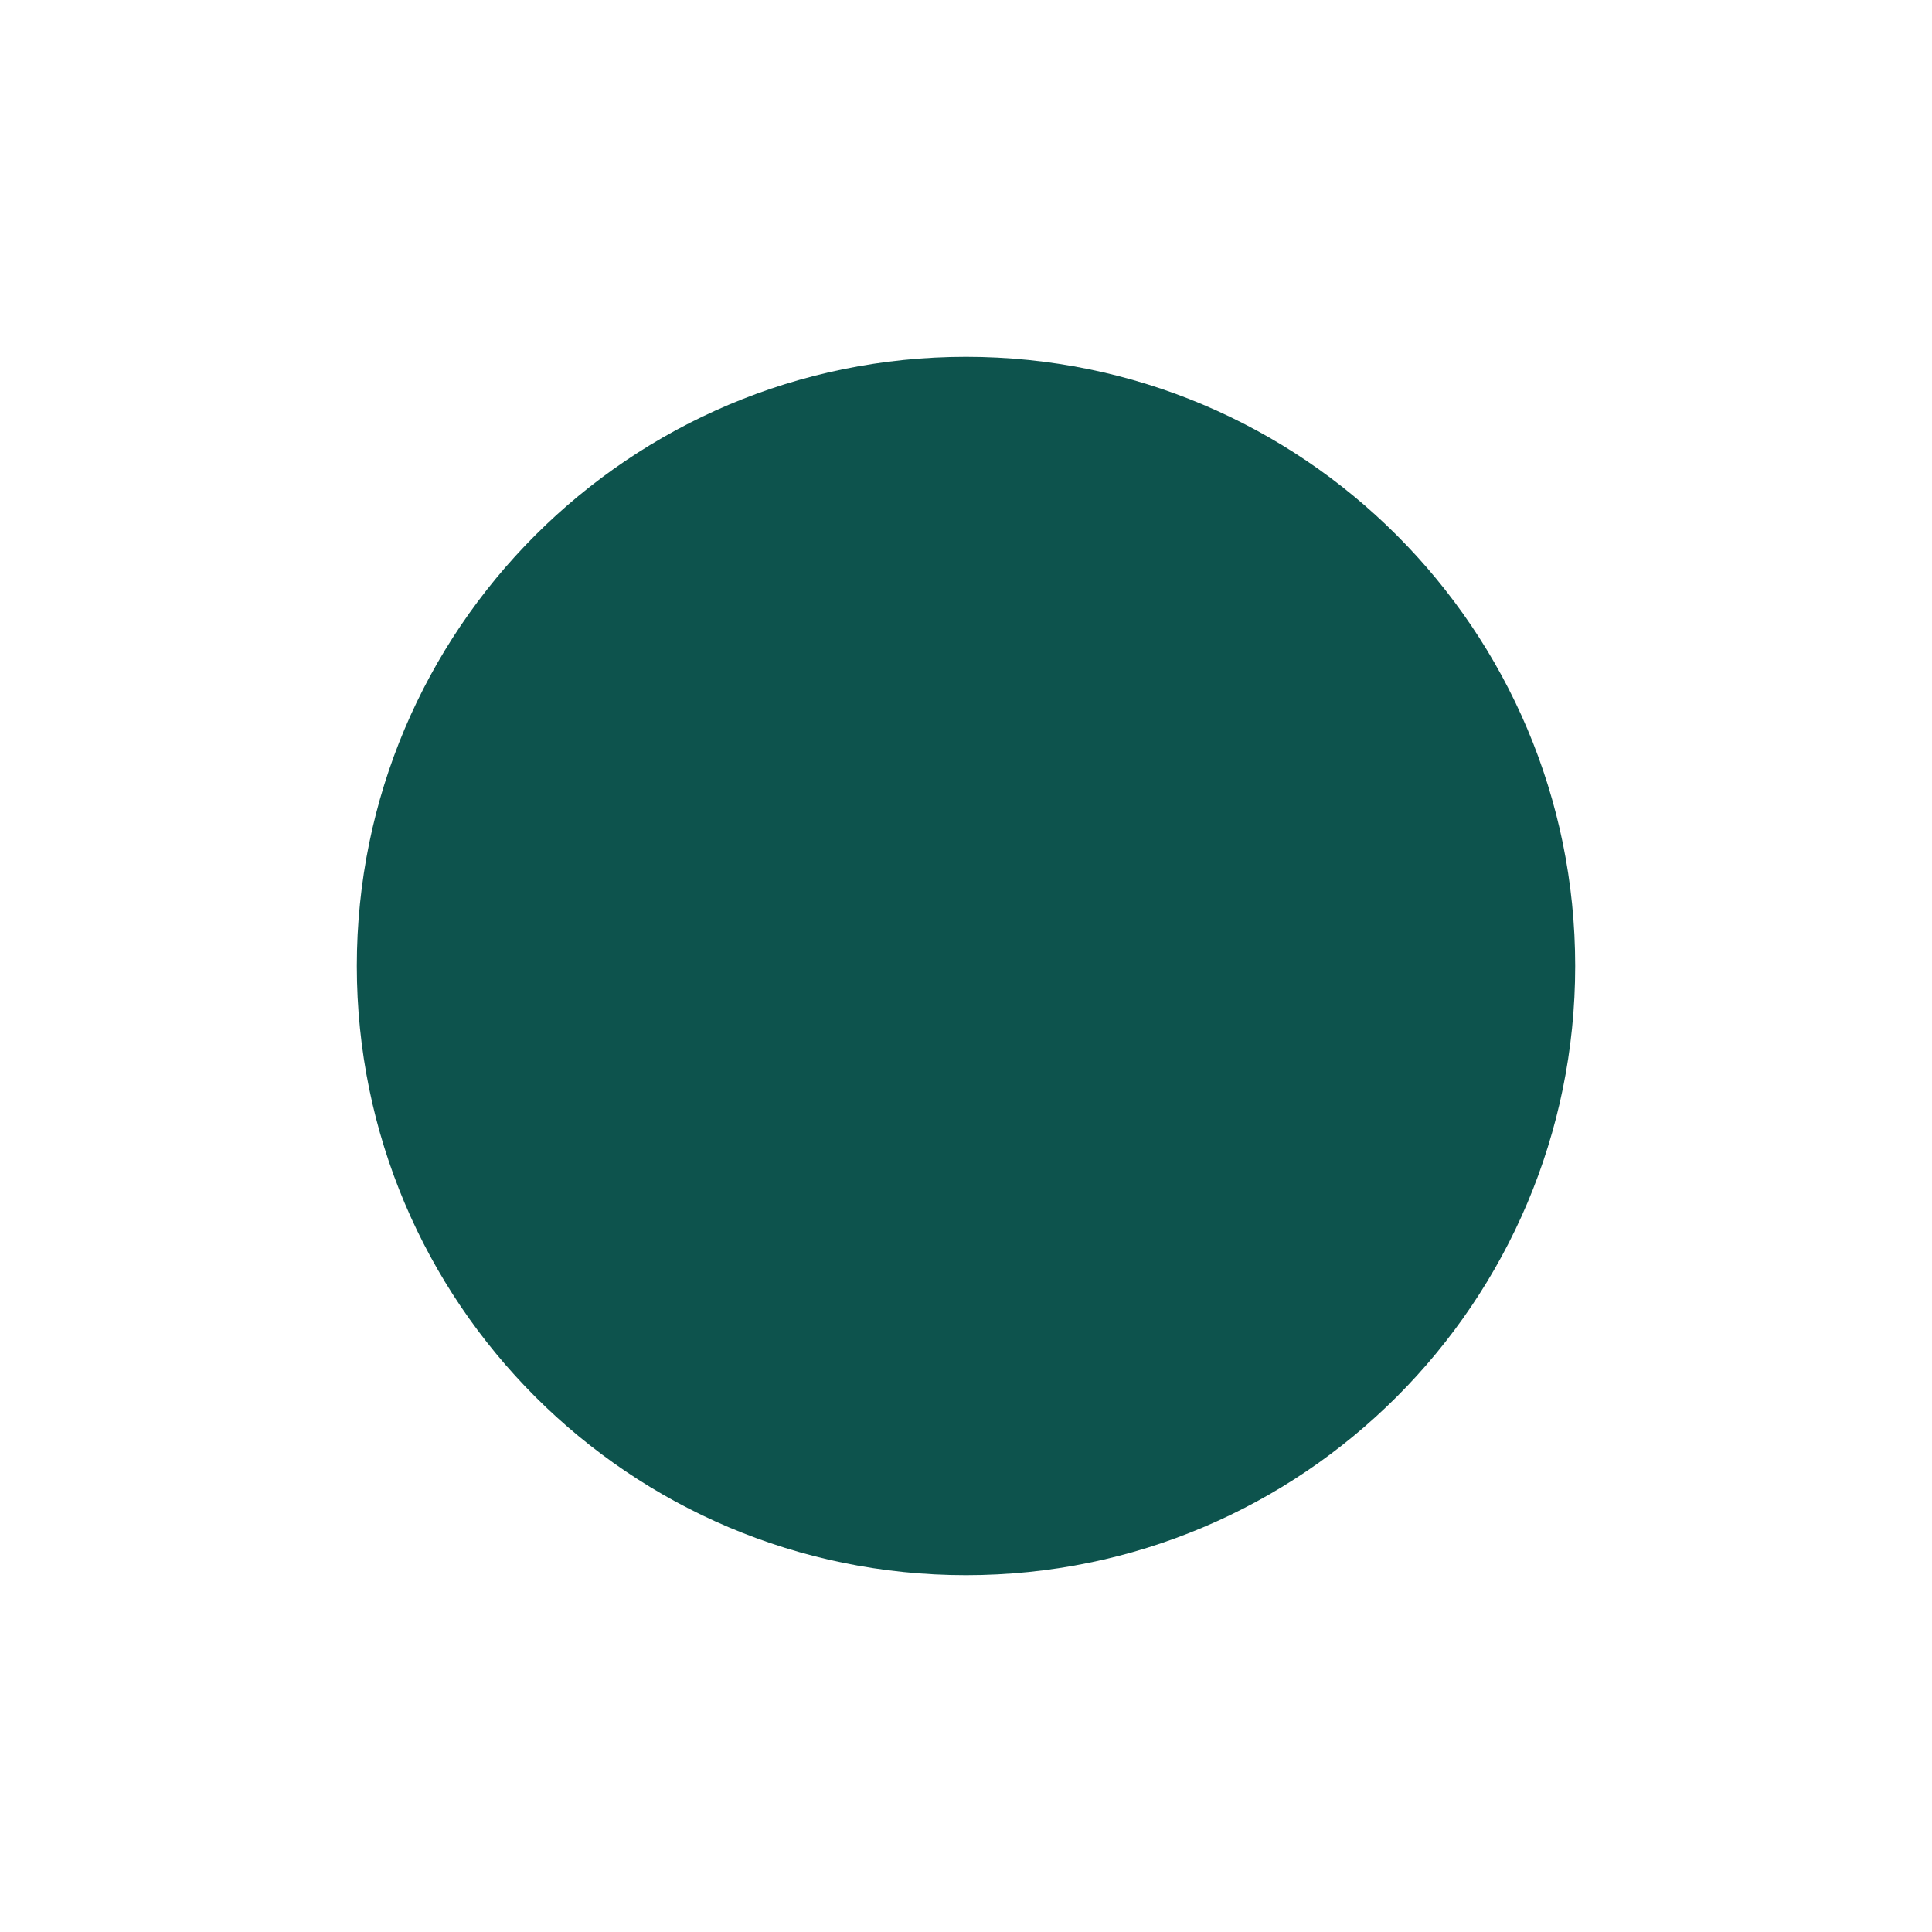
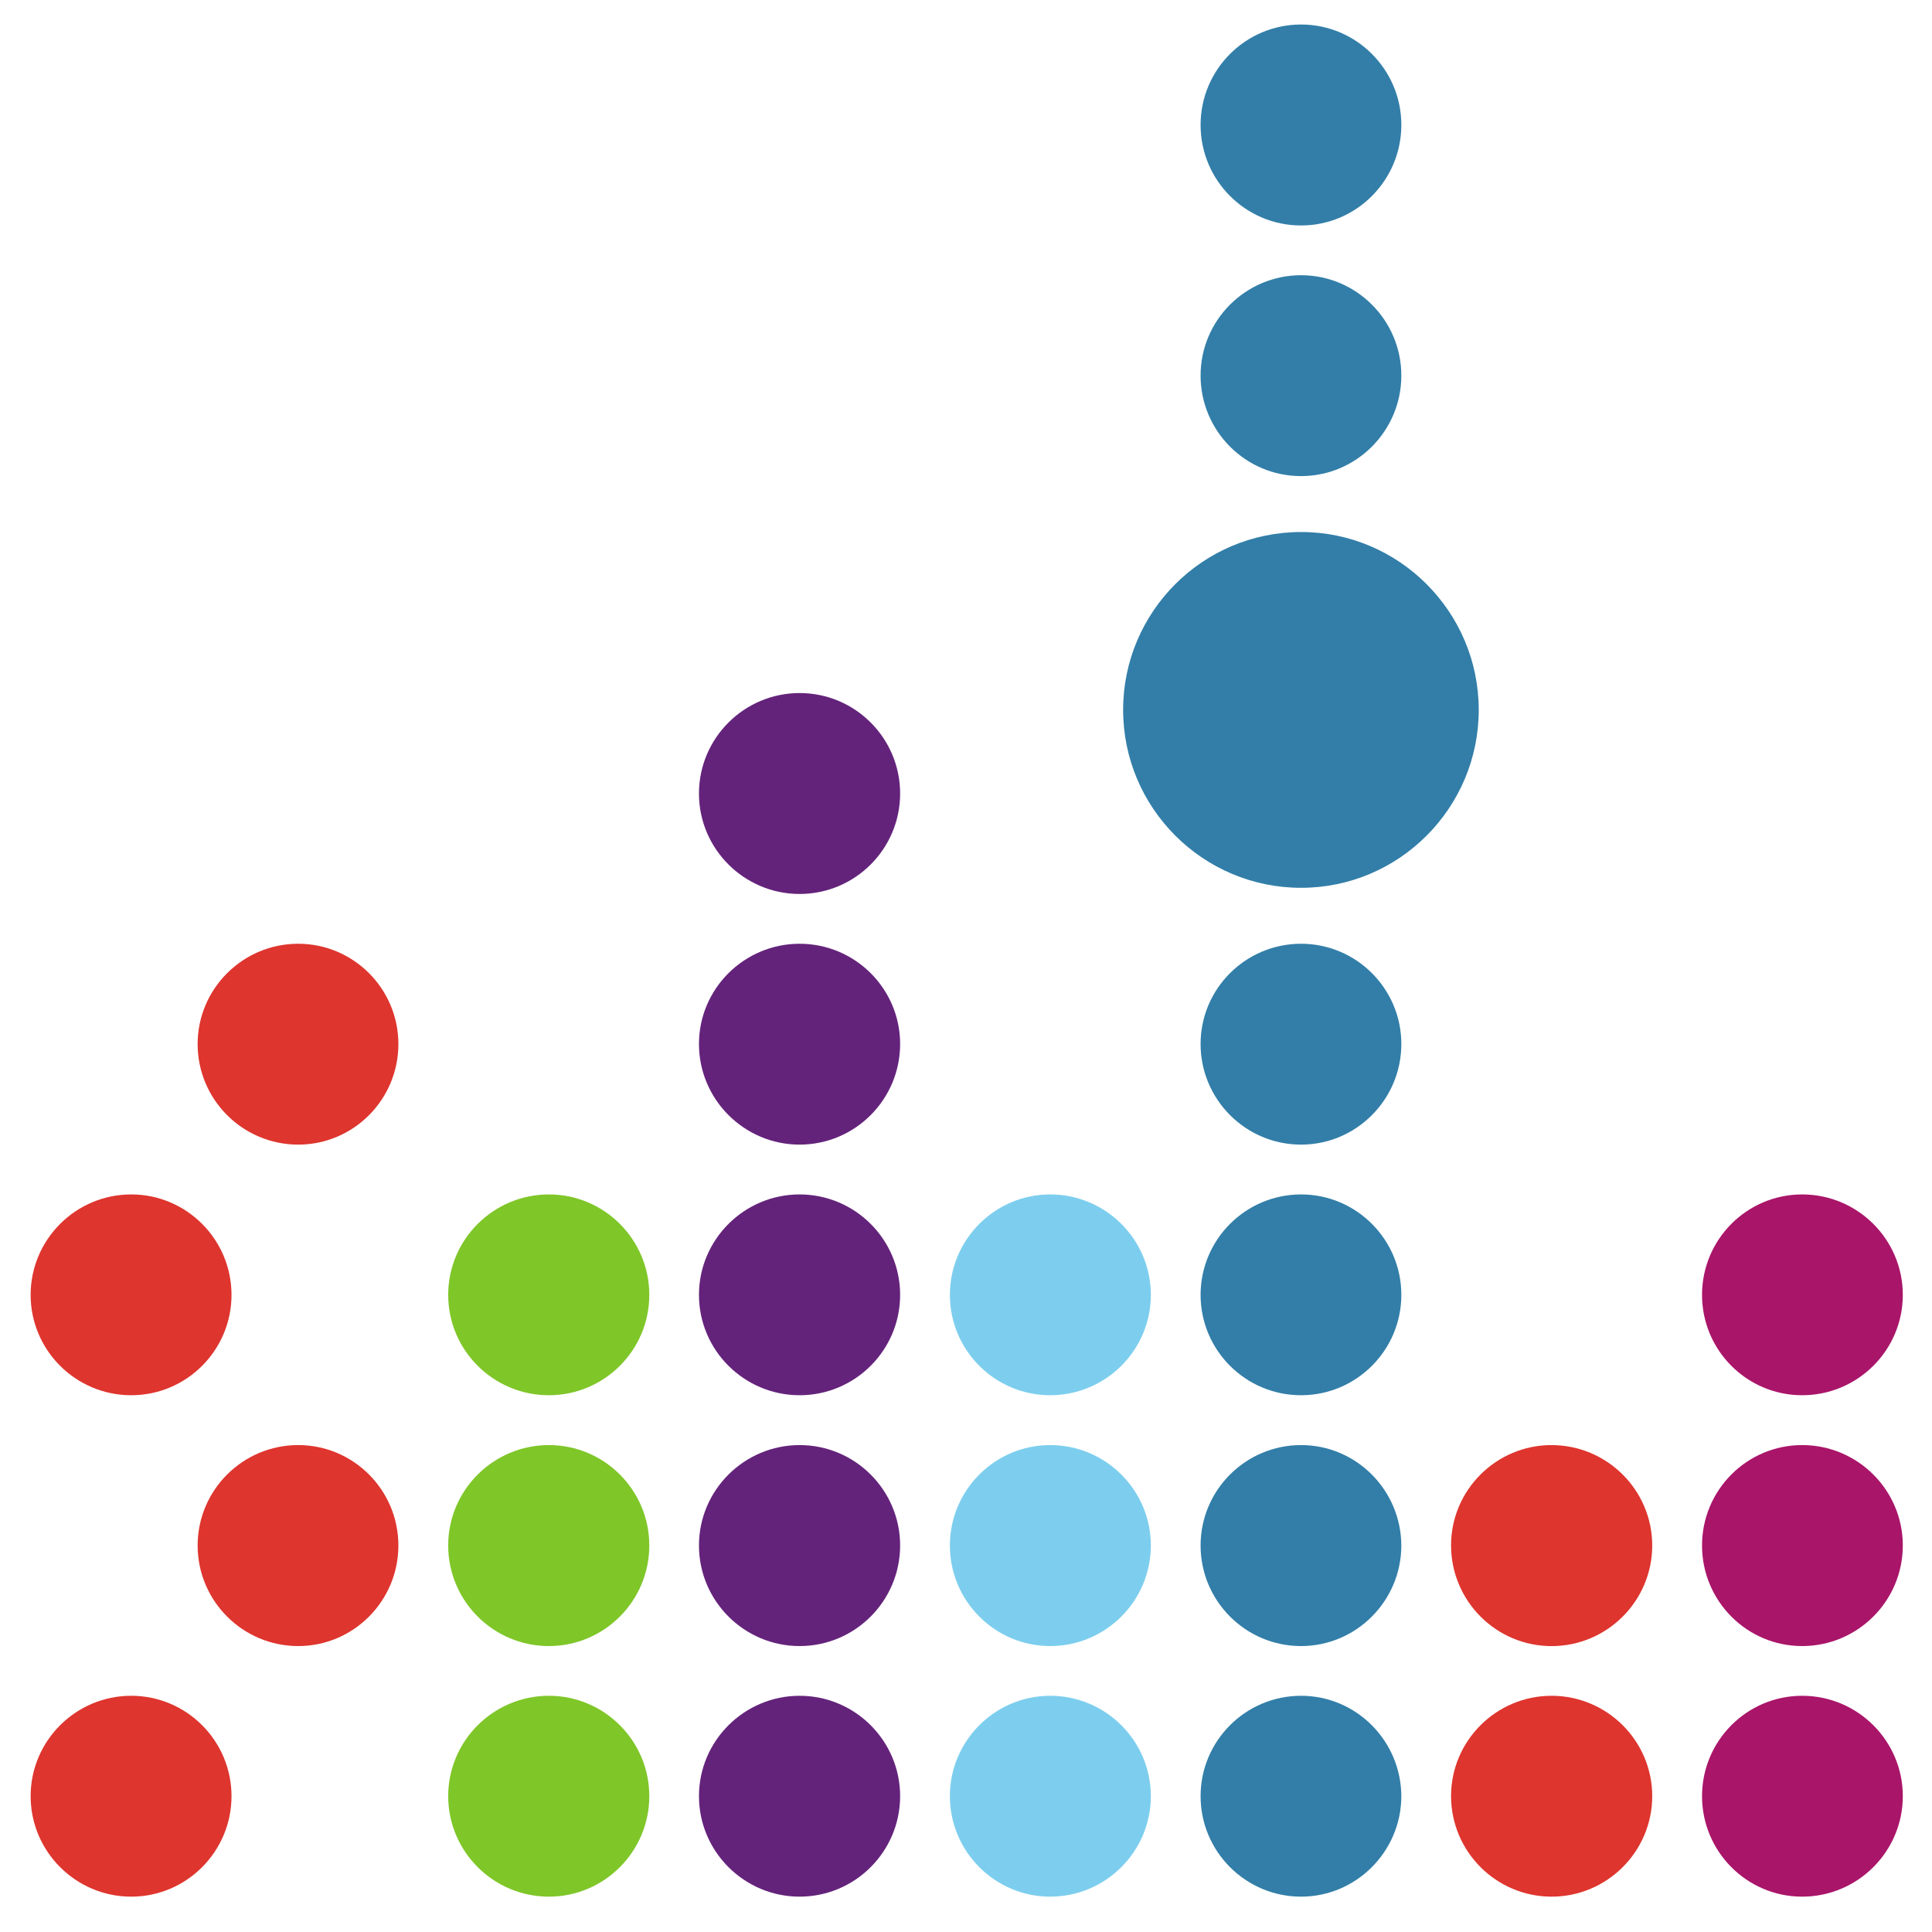
- <svg xmlns="http://www.w3.org/2000/svg" width="64mm" height="64mm" viewBox="0 0 64 64" version="1.1" id="svg7673">
+ <svg xmlns="http://www.w3.org/2000/svg" width="241.89" height="241.89" viewBox="0 0 64 64" version="1.1" id="svg7673">
  <defs id="defs7670" />
  <g id="layer1">
-     <circle style="fill:#0D534D;stroke-width:0.167;stop-color:#000000;fill-opacity:1" id="path7846" cx="32" cy="32" r="20.18" />
+     <path d="m 43.102,17.624 c -3.259,0 -5.897,2.645 -5.897,5.891 0,3.251 2.645,5.895 5.895,5.895 3.244,0 5.885,-2.644 5.885,-5.895 0,-3.246 -2.641,-5.891 -5.883,-5.891" style="fill:#327ea8;fill-opacity:1;fill-rule:nonzero;stroke:none;stroke-width:0.103" id="path40" />
+     <path d="m 59.699,56.175 c -1.832,0 -3.317,1.492 -3.317,3.325 0,1.834 1.485,3.329 3.317,3.329 1.839,0 3.334,-1.495 3.334,-3.329 0,-1.833 -1.495,-3.325 -3.334,-3.325" style="fill:#a91569;fill-opacity:1;fill-rule:nonzero;stroke:none;stroke-width:0.103" id="path42" />
+     <path d="m 59.699,47.87 c -1.832,0 -3.317,1.492 -3.317,3.326 0,1.838 1.485,3.332 3.317,3.332 1.839,0 3.334,-1.494 3.334,-3.332 0,-1.834 -1.495,-3.326 -3.334,-3.326" style="fill:#a91569;fill-opacity:1;fill-rule:nonzero;stroke:none;stroke-width:0.103" id="path44" />
+     <path d="m 59.699,39.567 c -1.832,0 -3.317,1.493 -3.317,3.327 0,1.836 1.485,3.325 3.317,3.325 1.839,0 3.334,-1.49 3.334,-3.325 0,-1.834 -1.495,-3.327 -3.334,-3.327" style="fill:#a91569;fill-opacity:1;fill-rule:nonzero;stroke:none;stroke-width:0.103" id="path46" />
+     <path d="m 51.398,56.175 c -1.833,0 -3.329,1.49 -3.33,3.321 0.001,1.84 1.497,3.333 3.33,3.333 1.837,0 3.334,-1.495 3.334,-3.329 0,-1.833 -1.497,-3.325 -3.334,-3.325" style="fill:#de352e;fill-opacity:1;fill-rule:nonzero;stroke:none;stroke-width:0.103" id="path48" />
+     <path d="m 51.398,47.87 c -1.833,0 -3.329,1.489 -3.33,3.321 0.001,1.846 1.497,3.338 3.33,3.338 1.837,0 3.334,-1.494 3.334,-3.332 0,-1.834 -1.497,-3.326 -3.334,-3.326" style="fill:#de352e;fill-opacity:1;fill-rule:nonzero;stroke:none;stroke-width:0.103" id="path50" />
+     <path d="m 43.1,56.175 c -1.838,0 -3.329,1.492 -3.329,3.325 0,1.834 1.491,3.329 3.329,3.329 1.825,0 3.314,-1.493 3.321,-3.321 -0.006,-1.843 -1.496,-3.333 -3.321,-3.333" style="fill:#327ea8;fill-opacity:1;fill-rule:nonzero;stroke:none;stroke-width:0.103" id="path52" />
+     <path d="m 43.1,47.87 c -1.838,0 -3.329,1.492 -3.329,3.326 0,1.838 1.491,3.332 3.329,3.332 1.825,0 3.314,-1.491 3.321,-3.323 -0.006,-1.846 -1.496,-3.335 -3.321,-3.335" style="fill:#327ea8;fill-opacity:1;fill-rule:nonzero;stroke:none;stroke-width:0.103" id="path54" />
+     <path d="m 43.1,39.567 c -1.838,0 -3.329,1.493 -3.329,3.327 0,1.836 1.491,3.325 3.329,3.325 1.83,0 3.321,-1.49 3.321,-3.325 0,-1.834 -1.491,-3.327 -3.321,-3.327" style="fill:#327ea8;fill-opacity:1;fill-rule:nonzero;stroke:none;stroke-width:0.103" id="path56" />
+     <path d="m 34.789,56.175 c -1.831,0 -3.323,1.492 -3.323,3.325 0,1.834 1.492,3.329 3.323,3.329 1.838,0 3.334,-1.495 3.334,-3.329 0,-1.833 -1.496,-3.325 -3.334,-3.325" style="fill:#7dceee;fill-opacity:1;fill-rule:nonzero;stroke:none;stroke-width:0.103" id="path58" />
+     <path d="m 34.789,47.87 c -1.831,0 -3.323,1.492 -3.323,3.326 0,1.838 1.492,3.332 3.323,3.332 1.838,0 3.334,-1.494 3.334,-3.332 0,-1.834 -1.496,-3.326 -3.334,-3.326" style="fill:#7dceee;fill-opacity:1;fill-rule:nonzero;stroke:none;stroke-width:0.103" id="path60" />
+     <path d="m 34.789,39.567 c -1.831,0 -3.323,1.493 -3.323,3.327 0,1.836 1.492,3.325 3.323,3.325 1.838,0 3.334,-1.49 3.334,-3.325 0,-1.834 -1.496,-3.327 -3.334,-3.327" style="fill:#7dceee;fill-opacity:1;fill-rule:nonzero;stroke:none;stroke-width:0.103" id="path62" />
+     <path d="m 26.488,56.175 c -1.835,0 -3.334,1.492 -3.334,3.325 0,1.834 1.499,3.329 3.334,3.329 1.837,0 3.33,-1.495 3.33,-3.329 0,-1.833 -1.493,-3.325 -3.33,-3.325" style="fill:#64237b;fill-opacity:1;fill-rule:nonzero;stroke:none;stroke-width:0.103" id="path64" />
+     <path d="m 26.488,47.87 c -1.835,0 -3.334,1.492 -3.334,3.326 0,1.838 1.499,3.332 3.334,3.332 1.837,0 3.33,-1.494 3.33,-3.332 0,-1.834 -1.493,-3.326 -3.33,-3.326" style="fill:#64237b;fill-opacity:1;fill-rule:nonzero;stroke:none;stroke-width:0.103" id="path66" />
+     <path d="m 26.488,39.567 c -1.835,0 -3.334,1.493 -3.334,3.327 0,1.836 1.499,3.325 3.334,3.325 1.837,0 3.33,-1.49 3.33,-3.325 0,-1.834 -1.493,-3.327 -3.33,-3.327" style="fill:#64237b;fill-opacity:1;fill-rule:nonzero;stroke:none;stroke-width:0.103" id="path68" />
+     <path d="m 26.488,31.263 c -1.835,0 -3.334,1.489 -3.334,3.32 0,1.838 1.499,3.334 3.334,3.334 1.837,0 3.33,-1.495 3.33,-3.334 0,-1.831 -1.493,-3.32 -3.33,-3.32" style="fill:#64237b;fill-opacity:1;fill-rule:nonzero;stroke:none;stroke-width:0.103" id="path70" />
+     <path d="m 43.1,31.263 c -1.838,0 -3.329,1.489 -3.329,3.32 0,1.838 1.491,3.334 3.329,3.334 1.83,0 3.321,-1.495 3.321,-3.334 0,-1.831 -1.491,-3.32 -3.321,-3.32" style="fill:#327ea8;fill-opacity:1;fill-rule:nonzero;stroke:none;stroke-width:0.103" id="path72" />
+     <path d="m 43.102,15.771 c 1.828,0 3.319,-1.496 3.319,-3.329 0,-1.834 -1.491,-3.325 -3.321,-3.325 -1.838,0 -3.329,1.491 -3.329,3.325 0,1.833 1.489,3.329 3.322,3.329" style="fill:#327ea8;fill-opacity:1;fill-rule:nonzero;stroke:none;stroke-width:0.103" id="path74" />
+     <path d="m 43.1,0.812 c -1.838,0 -3.329,1.492 -3.329,3.326 0,1.838 1.491,3.331 3.329,3.331 1.83,0 3.321,-1.493 3.321,-3.331 0,-1.834 -1.491,-3.326 -3.321,-3.326" style="fill:#327ea8;fill-opacity:1;fill-rule:nonzero;stroke:none;stroke-width:0.103" id="path76" />
+     <path d="m 26.488,22.958 c -1.835,0 -3.334,1.491 -3.334,3.329 0,1.835 1.499,3.327 3.334,3.327 1.837,0 3.33,-1.491 3.33,-3.327 0,-1.838 -1.493,-3.329 -3.33,-3.329" style="fill:#64237b;fill-opacity:1;fill-rule:nonzero;stroke:none;stroke-width:0.103" id="path78" />
+     <path d="m 18.183,56.175 c -1.84,0 -3.336,1.492 -3.336,3.325 0,1.834 1.496,3.329 3.336,3.329 1.834,0 3.326,-1.495 3.326,-3.329 0,-1.833 -1.491,-3.325 -3.326,-3.325" style="fill:#7fc629;fill-opacity:1;fill-rule:nonzero;stroke:none;stroke-width:0.103" id="path80" />
+     <path d="m 18.183,47.87 c -1.84,0 -3.336,1.492 -3.336,3.326 0,1.838 1.496,3.332 3.336,3.332 1.834,0 3.326,-1.494 3.326,-3.332 0,-1.834 -1.491,-3.326 -3.326,-3.326" style="fill:#7fc629;fill-opacity:1;fill-rule:nonzero;stroke:none;stroke-width:0.103" id="path82" />
+     <path d="m 18.183,39.567 c -1.84,0 -3.336,1.493 -3.336,3.327 0,1.836 1.496,3.325 3.336,3.325 1.834,0 3.326,-1.49 3.326,-3.325 0,-1.834 -1.491,-3.327 -3.326,-3.327" style="fill:#7fc629;fill-opacity:1;fill-rule:nonzero;stroke:none;stroke-width:0.103" id="path84" />
+     <path d="m 4.347,56.175 c -1.837,0 -3.332,1.492 -3.332,3.325 0,1.834 1.495,3.329 3.332,3.329 1.833,0 3.322,-1.495 3.322,-3.329 0,-1.833 -1.489,-3.325 -3.322,-3.325" style="fill:#de352e;fill-opacity:1;fill-rule:nonzero;stroke:none;stroke-width:0.103" id="path86" />
+     <path d="m 9.879,47.87 c -1.838,0 -3.332,1.492 -3.332,3.326 0,1.838 1.494,3.332 3.332,3.332 1.831,0 3.318,-1.494 3.318,-3.332 0,-1.834 -1.487,-3.326 -3.318,-3.326" style="fill:#de352e;fill-opacity:1;fill-rule:nonzero;stroke:none;stroke-width:0.103" id="path88" />
+     <path d="m 9.879,31.263 c -1.838,0 -3.332,1.491 -3.332,3.324 0,1.837 1.494,3.33 3.332,3.33 1.831,0 3.318,-1.493 3.318,-3.33 0,-1.833 -1.487,-3.324 -3.318,-3.324" style="fill:#de352e;fill-opacity:1;fill-rule:nonzero;stroke:none;stroke-width:0.103" id="path90" />
+     <path d="m 4.347,39.567 c -1.837,0 -3.332,1.493 -3.332,3.327 0,1.836 1.495,3.325 3.332,3.325 1.833,0 3.322,-1.49 3.322,-3.325 0,-1.834 -1.489,-3.327 -3.322,-3.327" style="fill:#de352e;fill-opacity:1;fill-rule:nonzero;stroke:none;stroke-width:0.103" id="path92" />
  </g>
</svg>
